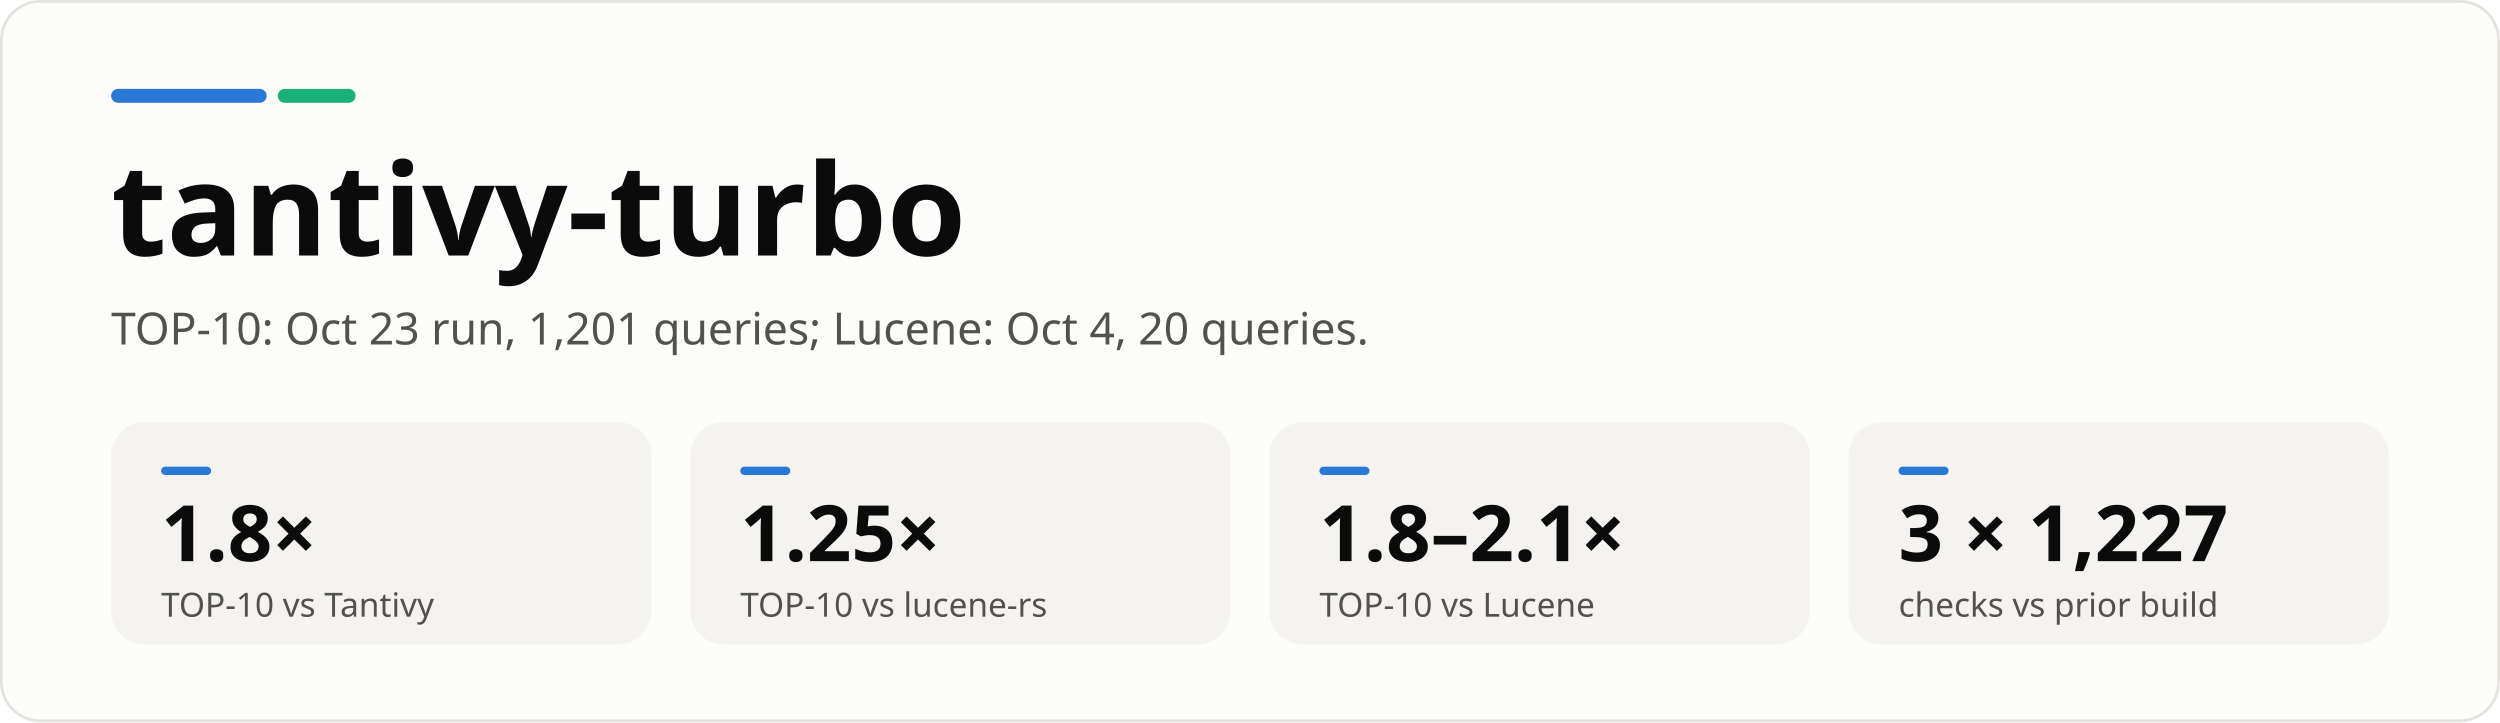
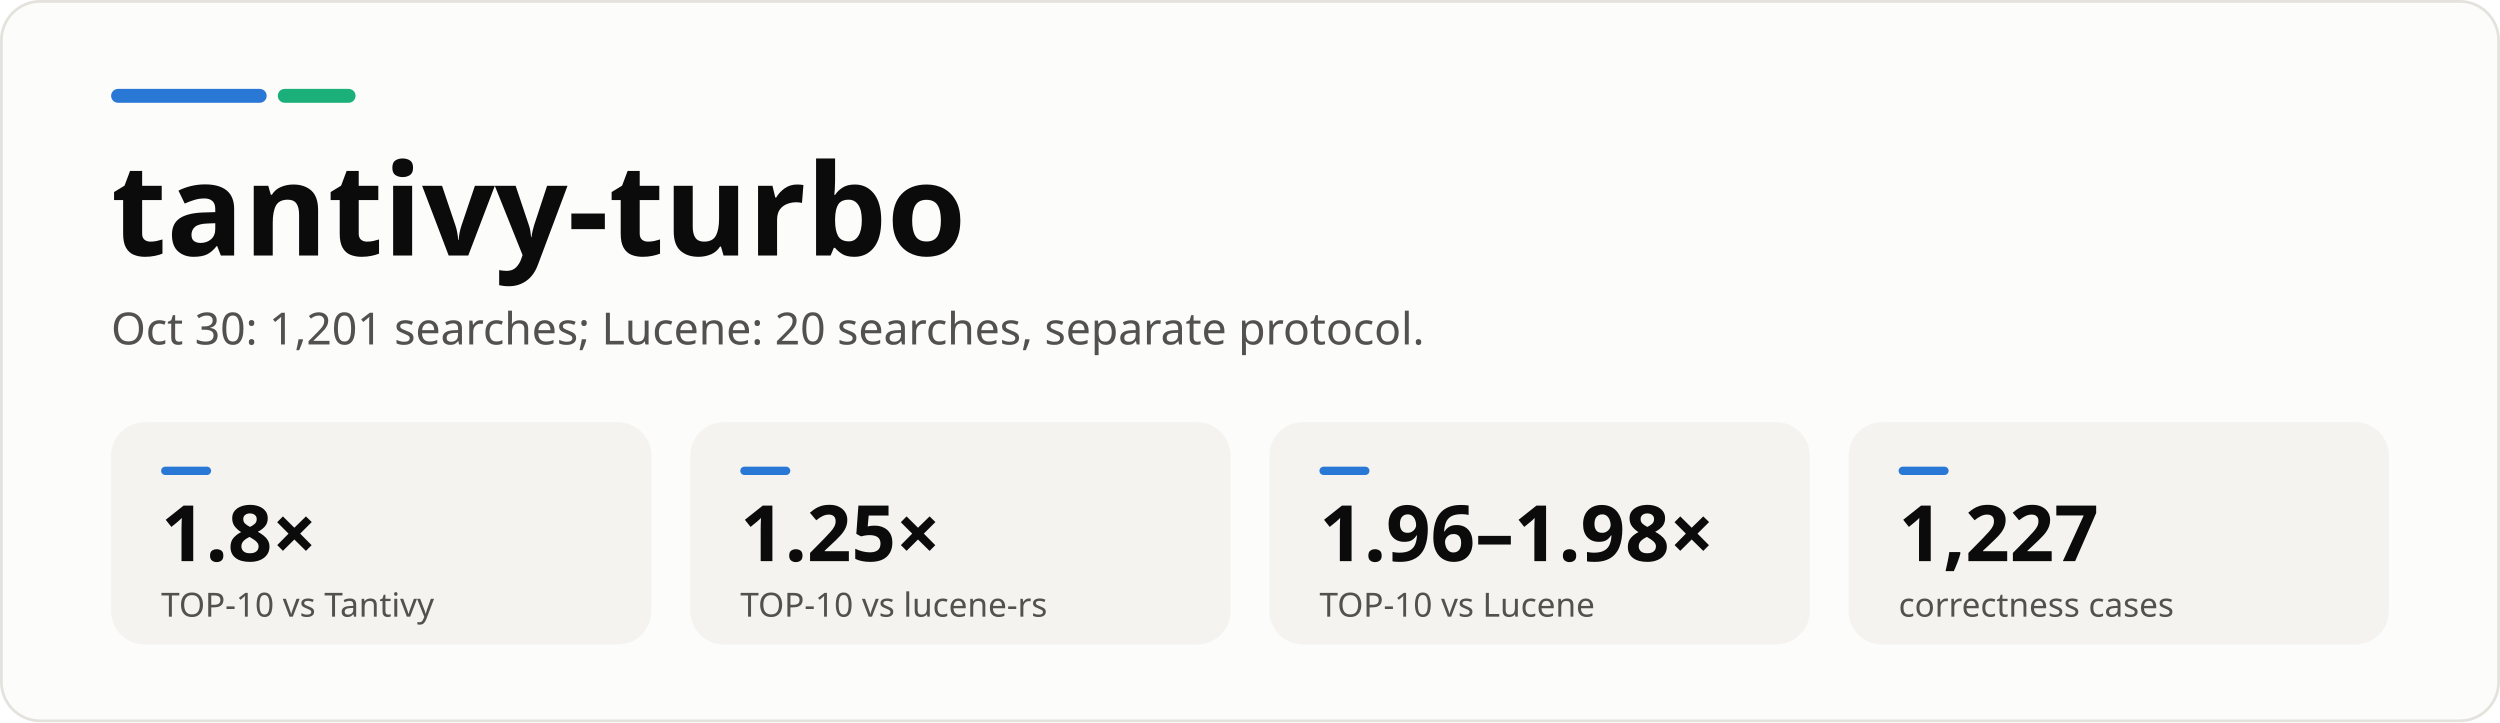
<svg xmlns="http://www.w3.org/2000/svg" width="900" height="260" viewBox="0 0 900 260" role="img" aria-labelledby="chart-title chart-description">
  <rect x="0.5" y="0.5" width="899" height="259" rx="14" fill="#fcfcfb" stroke="#e4e2dd" />
  <rect x="40" y="32" width="56" height="5" rx="2.5" fill="#2a78d6" />
  <rect x="100" y="32" width="28" height="5" rx="2.5" fill="#1baf7a" />
  <text x="40.0" y="92.0" font-size="46" font-weight="750" fill="#0b0b0b" text-anchor="start" font-family="-apple-system, BlinkMacSystemFont, 'Segoe UI', 'Noto Sans', Helvetica, Arial, sans-serif">tantivy-turbo</text>
-   <text x="40.0" y="124.0" font-size="16" font-weight="400" fill="#52514e" text-anchor="start" font-family="-apple-system, BlinkMacSystemFont, 'Segoe UI', 'Noto Sans', Helvetica, Arial, sans-serif">TOP-10: Oct 23 run, 1,201 queries; Lucene: Oct 4, 20 queries.</text>
+   <text x="40.0" y="124.0" font-size="16" font-weight="400" fill="#52514e" text-anchor="start" font-family="-apple-system, BlinkMacSystemFont, 'Segoe UI', 'Noto Sans', Helvetica, Arial, sans-serif">Oct 30: 1,201 searches; Lucene: 20 searches, separate protocol.</text>
  <rect x="40.0" y="152" width="194.5" height="80" rx="12" fill="#f4f3f0" />
  <rect x="58.0" y="168" width="18" height="3" rx="1.5" fill="#2a78d6" />
  <text x="58.0" y="202.0" font-size="28" font-weight="700" fill="#0b0b0b" text-anchor="start" font-family="-apple-system, BlinkMacSystemFont, 'Segoe UI', 'Noto Sans', Helvetica, Arial, sans-serif">1.8×</text>
  <text x="58.0" y="222.0" font-size="12" font-weight="400" fill="#52514e" text-anchor="start" font-family="-apple-system, BlinkMacSystemFont, 'Segoe UI', 'Noto Sans', Helvetica, Arial, sans-serif">TOP-10 vs Tantivy</text>
  <rect x="248.5" y="152" width="194.5" height="80" rx="12" fill="#f4f3f0" />
  <rect x="266.5" y="168" width="18" height="3" rx="1.5" fill="#2a78d6" />
  <text x="266.5" y="202.0" font-size="28" font-weight="700" fill="#0b0b0b" text-anchor="start" font-family="-apple-system, BlinkMacSystemFont, 'Segoe UI', 'Noto Sans', Helvetica, Arial, sans-serif">1.25×</text>
  <text x="266.5" y="222.0" font-size="12" font-weight="400" fill="#52514e" text-anchor="start" font-family="-apple-system, BlinkMacSystemFont, 'Segoe UI', 'Noto Sans', Helvetica, Arial, sans-serif">TOP-10 vs lucene-rs</text>
  <rect x="457.0" y="152" width="194.5" height="80" rx="12" fill="#f4f3f0" />
  <rect x="475.0" y="168" width="18" height="3" rx="1.5" fill="#2a78d6" />
-   <text x="475.0" y="202.0" font-size="28" font-weight="700" fill="#0b0b0b" text-anchor="start" font-family="-apple-system, BlinkMacSystemFont, 'Segoe UI', 'Noto Sans', Helvetica, Arial, sans-serif">1.8–2.1×</text>
+   <text x="475.0" y="202.0" font-size="28" font-weight="700" fill="#0b0b0b" text-anchor="start" font-family="-apple-system, BlinkMacSystemFont, 'Segoe UI', 'Noto Sans', Helvetica, Arial, sans-serif">1.96–1.98×</text>
  <text x="475.0" y="222.0" font-size="12" font-weight="400" fill="#52514e" text-anchor="start" font-family="-apple-system, BlinkMacSystemFont, 'Segoe UI', 'Noto Sans', Helvetica, Arial, sans-serif">TOP-10 vs Lucene</text>
  <rect x="665.5" y="152" width="194.5" height="80" rx="12" fill="#f4f3f0" />
  <rect x="683.5" y="168" width="18" height="3" rx="1.5" fill="#2a78d6" />
-   <text x="683.5" y="202.0" font-size="28" font-weight="700" fill="#0b0b0b" text-anchor="start" font-family="-apple-system, BlinkMacSystemFont, 'Segoe UI', 'Noto Sans', Helvetica, Arial, sans-serif">3 × 1,227</text>
-   <text x="683.5" y="222.0" font-size="12" font-weight="400" fill="#52514e" text-anchor="start" font-family="-apple-system, BlinkMacSystemFont, 'Segoe UI', 'Noto Sans', Helvetica, Arial, sans-serif">checks vs prior build</text>
+   <text x="683.5" y="202.0" font-size="28" font-weight="700" fill="#0b0b0b" text-anchor="start" font-family="-apple-system, BlinkMacSystemFont, 'Segoe UI', 'Noto Sans', Helvetica, Arial, sans-serif">1,227</text>
+   <text x="683.5" y="222.0" font-size="12" font-weight="400" fill="#52514e" text-anchor="start" font-family="-apple-system, BlinkMacSystemFont, 'Segoe UI', 'Noto Sans', Helvetica, Arial, sans-serif">correctness cases</text>
</svg>
